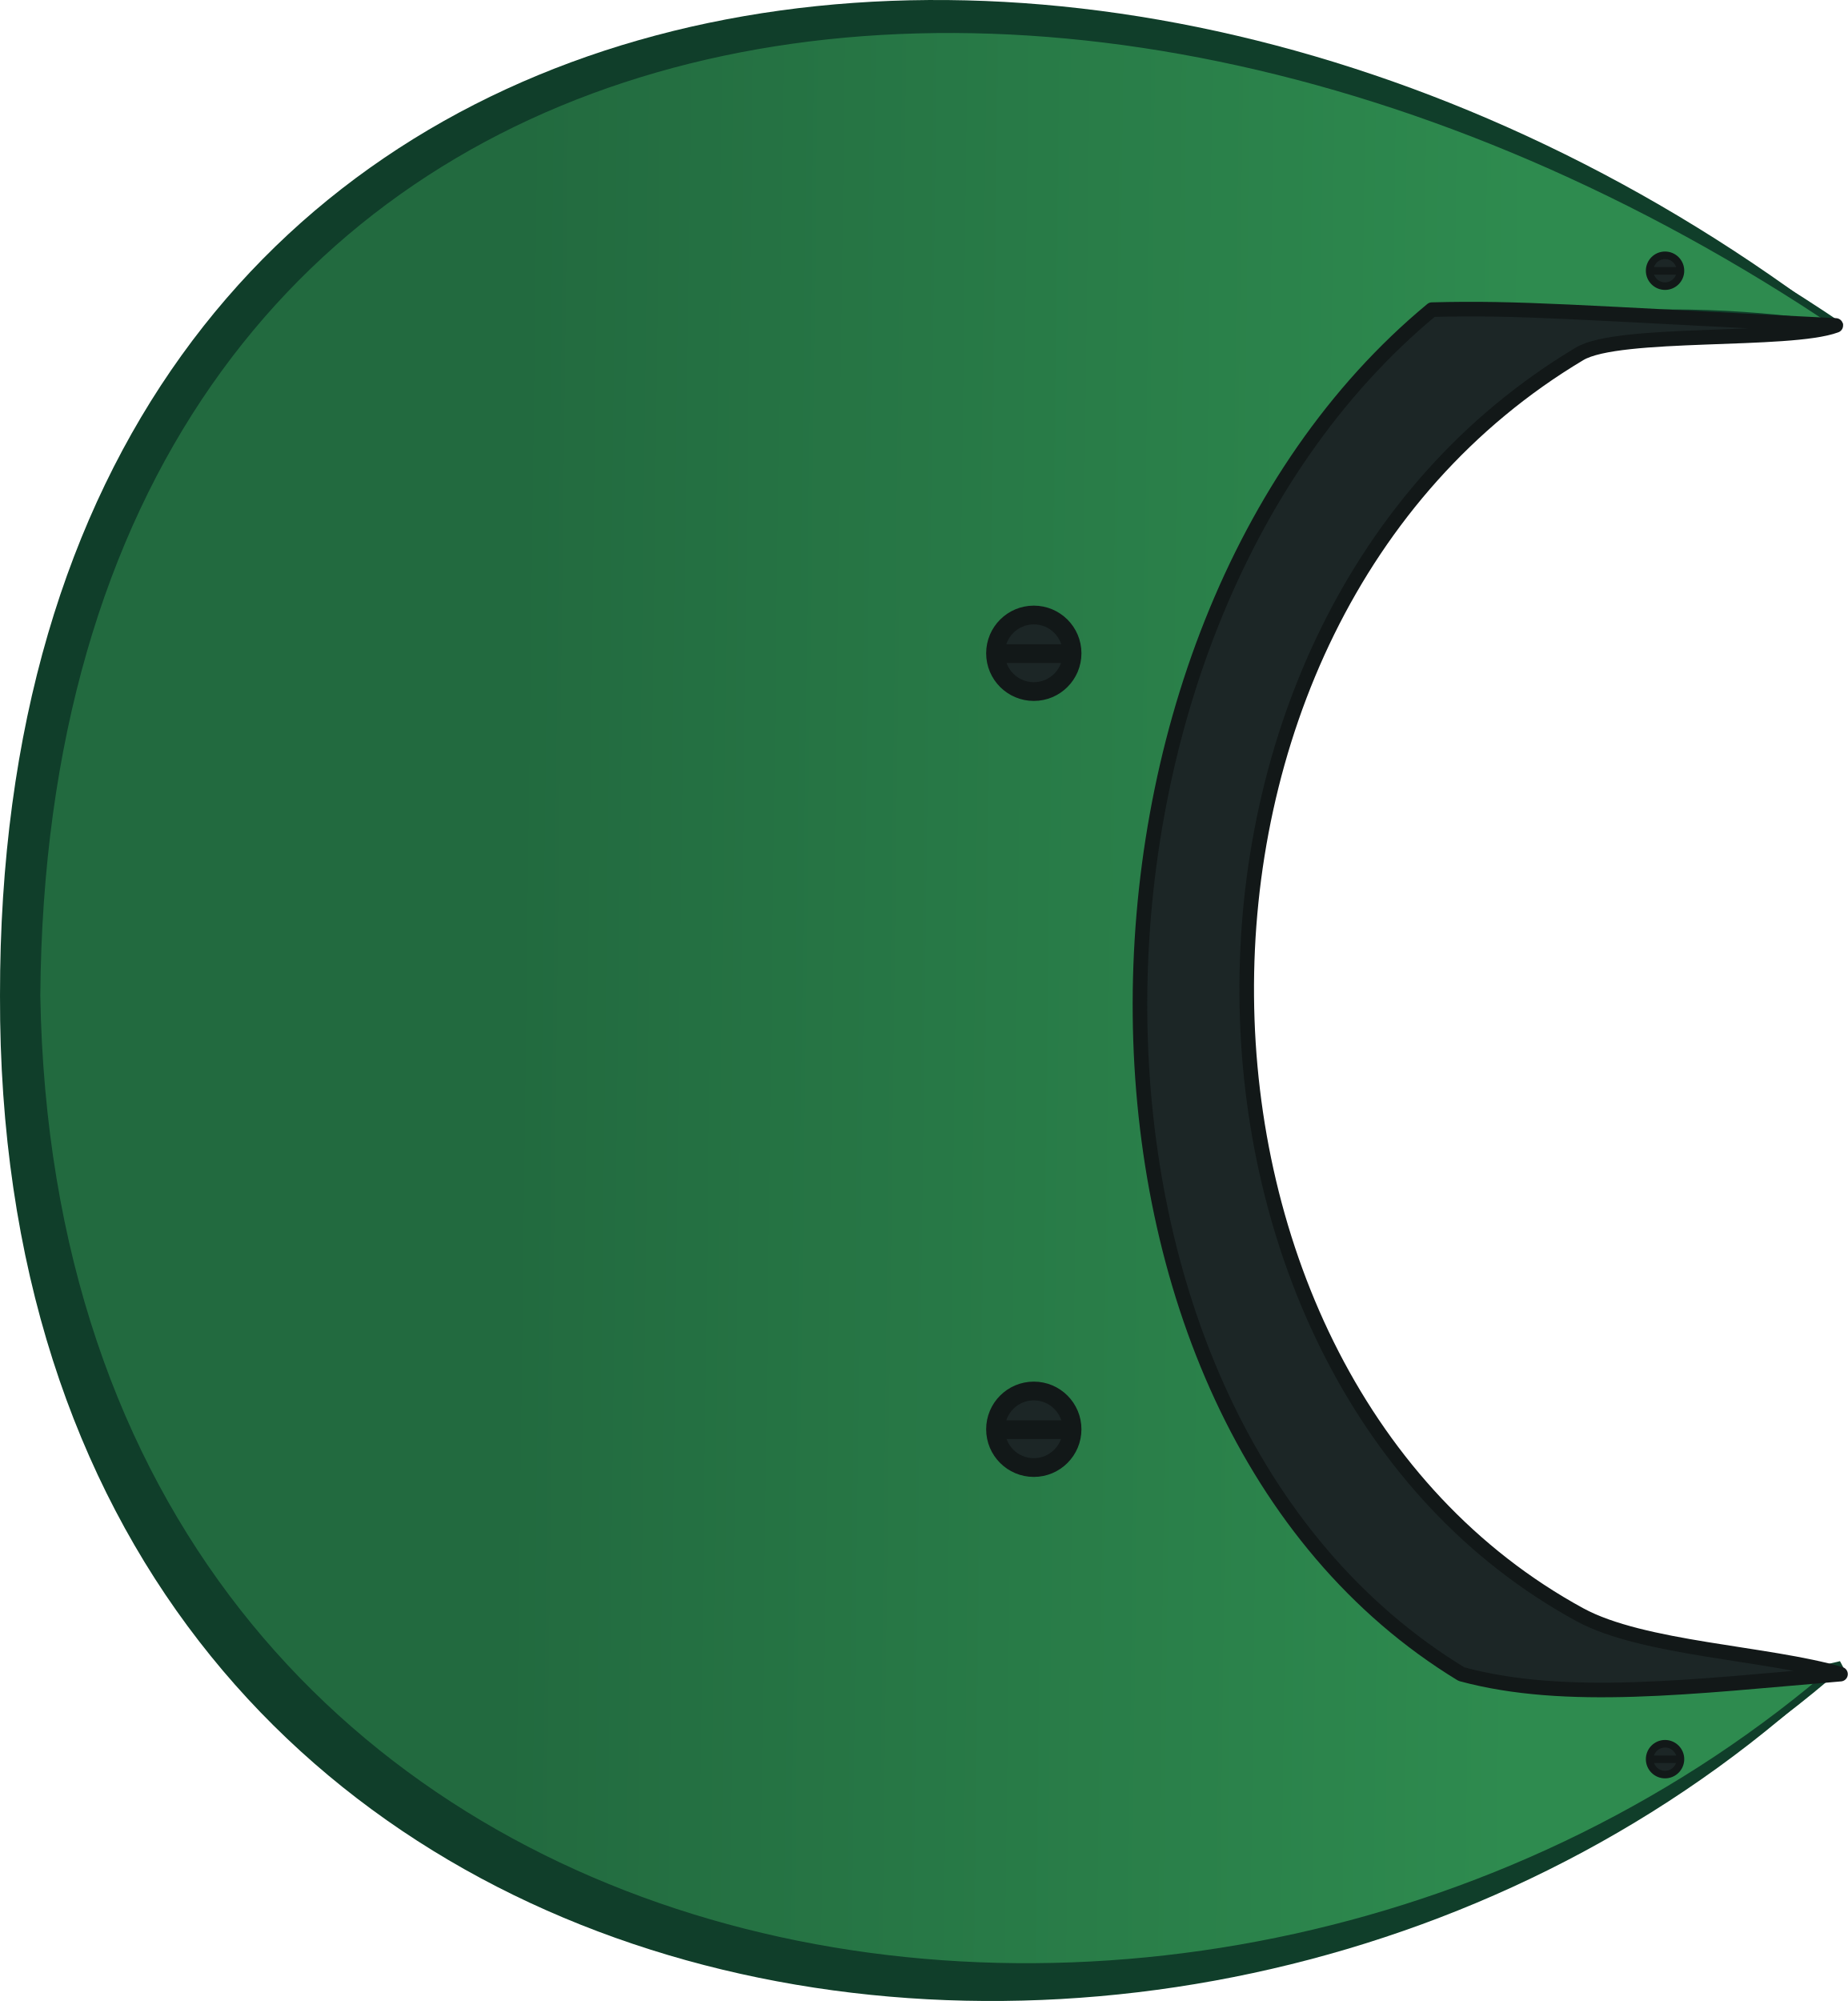
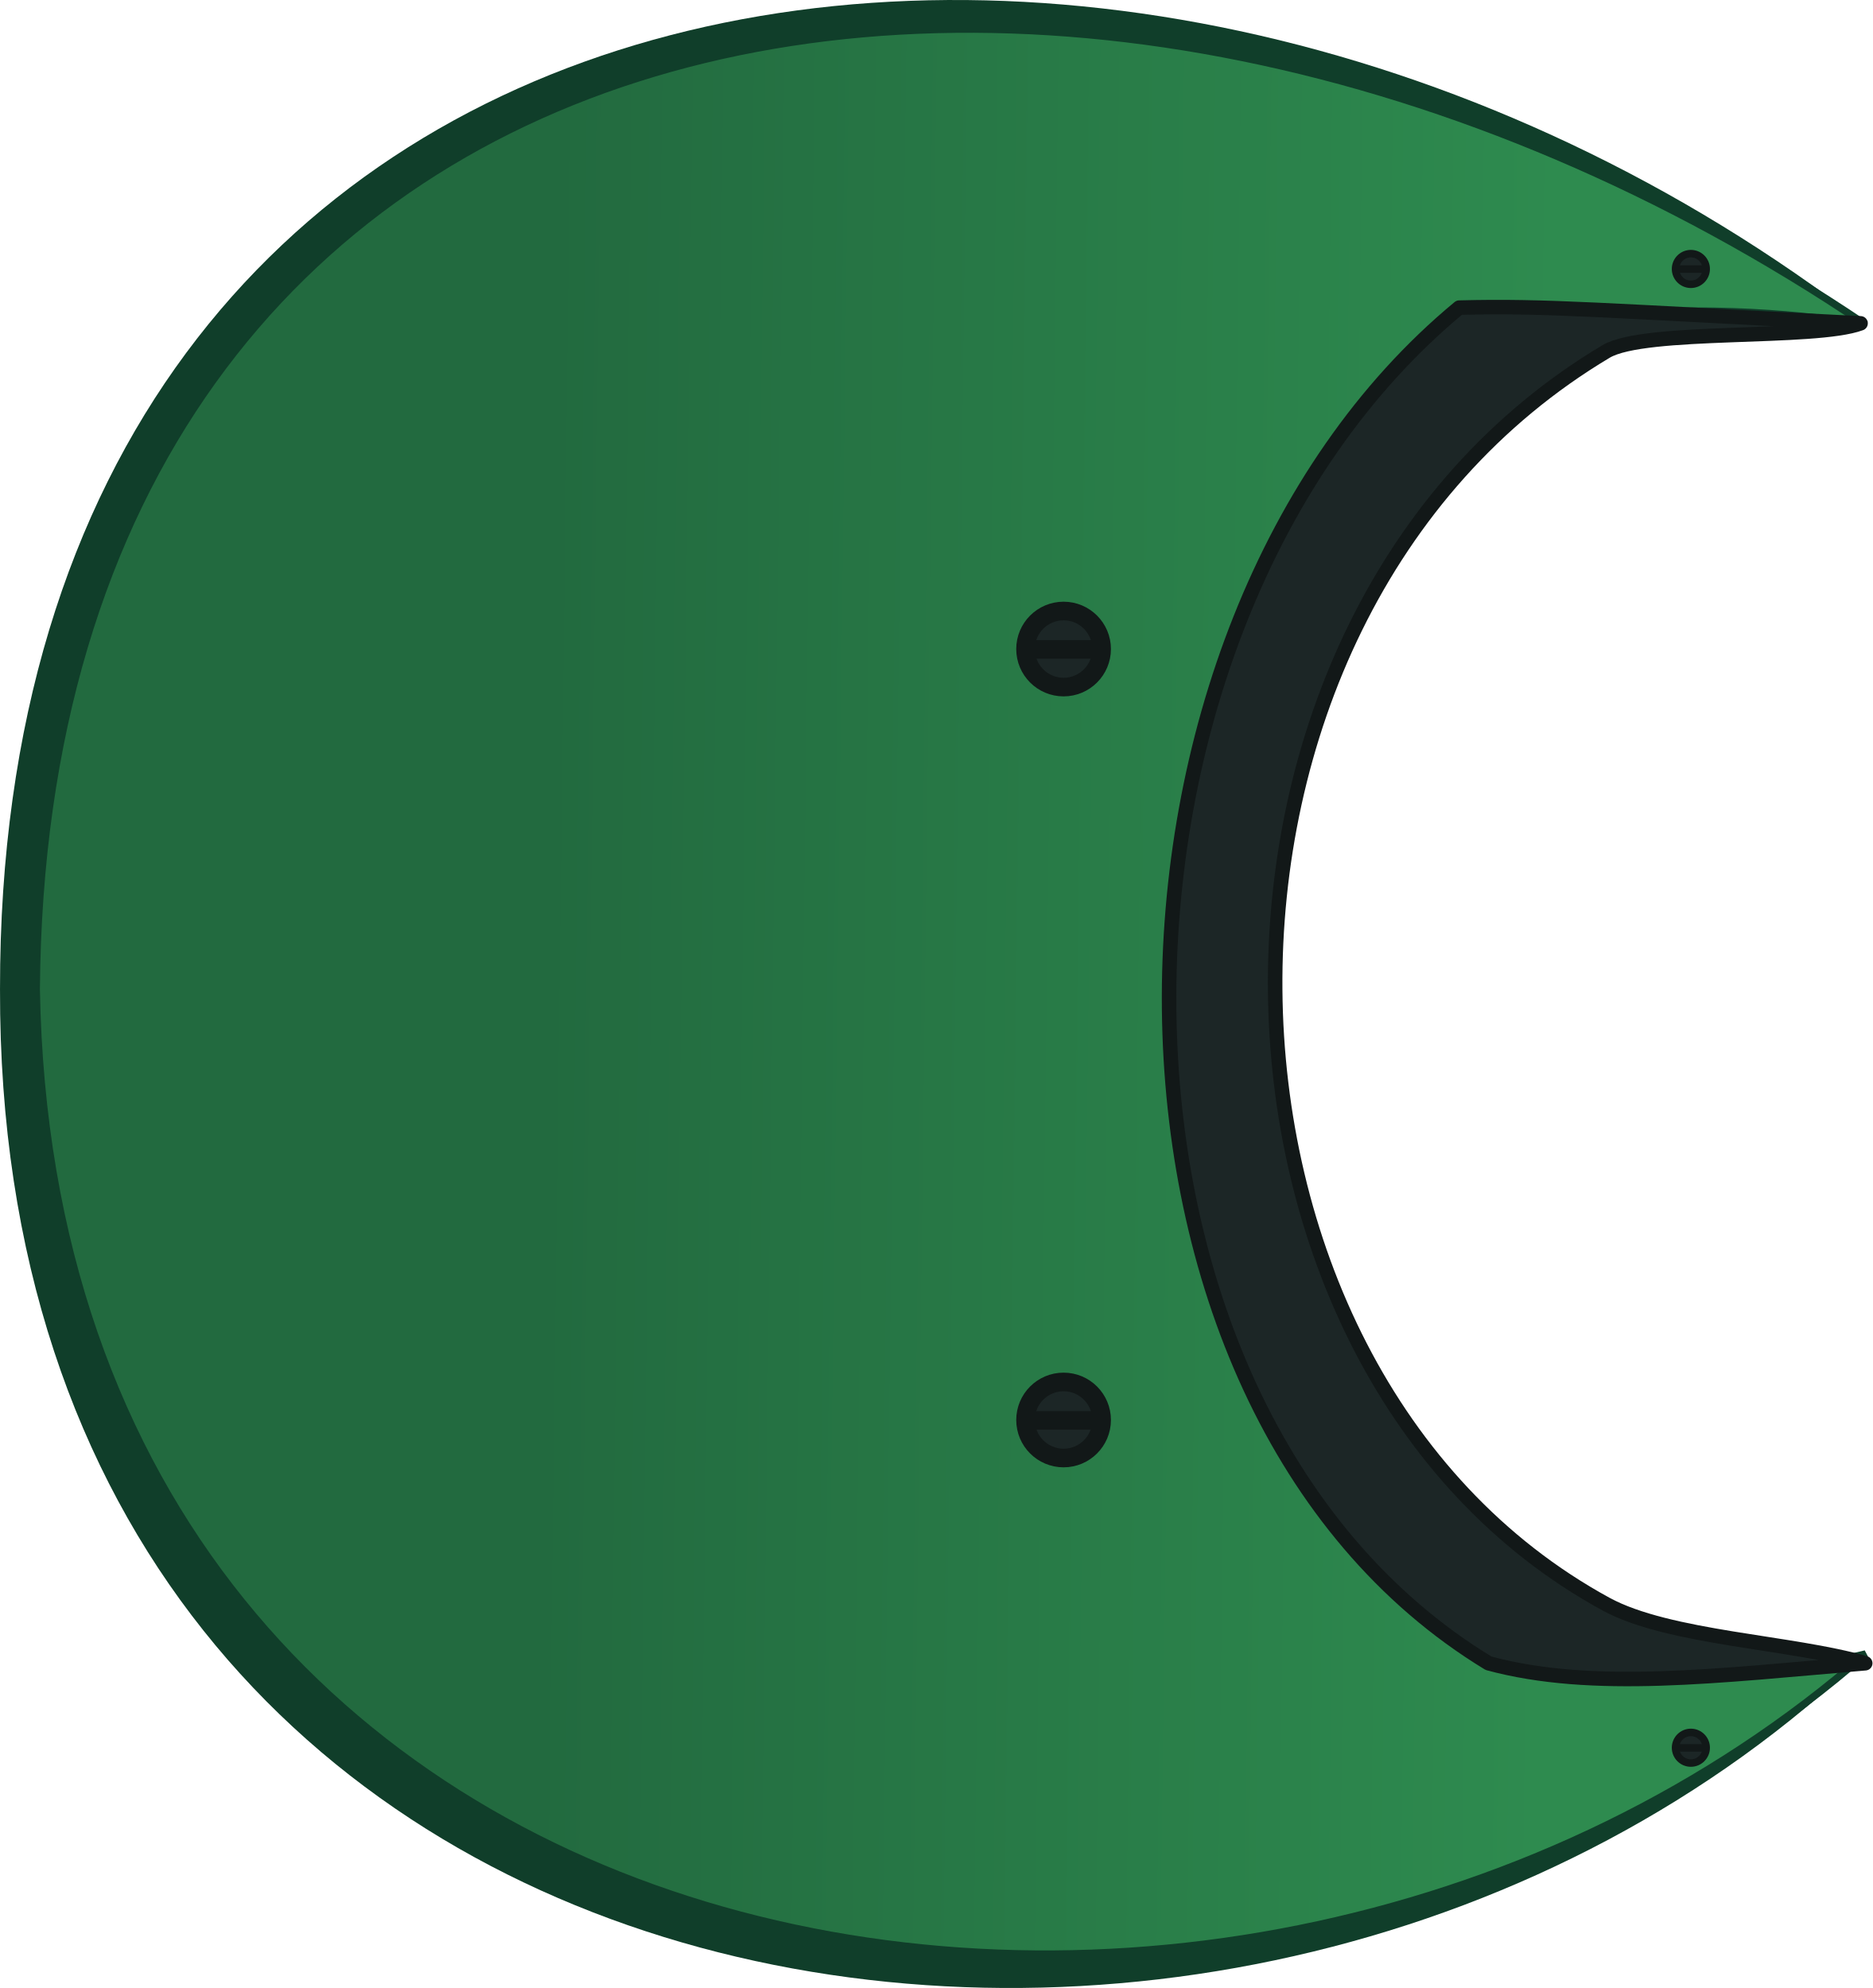
- <svg xmlns="http://www.w3.org/2000/svg" xmlns:xlink="http://www.w3.org/1999/xlink" version="1.1" width="151.931" height="164.517" viewBox="0 0 151.931 164.517" id="svg21" xml:space="preserve">
+ <svg xmlns="http://www.w3.org/2000/svg" xmlns:xlink="http://www.w3.org/1999/xlink" version="1.1" width="154.931" height="164.517" viewBox="0 0 154.931 164.517" id="svg21" xml:space="preserve">
  <defs id="defs12">
    <linearGradient id="linearGradient1">
      <stop style="stop-color:#226a3f;stop-opacity:1;" offset="0" id="stop16" />
      <stop style="stop-color:#2e8b4f;stop-opacity:1;" offset="1" id="stop15" />
    </linearGradient>
    <linearGradient x1="240.325" y1="183.09" x2="240.325" y2="203.09" gradientUnits="userSpaceOnUse" id="color-1">
      <stop offset="0" stop-color="#ffffff" stop-opacity="0.251" id="stop1" />
      <stop offset="1" stop-color="#ffffff" stop-opacity="0.102" id="stop2" />
    </linearGradient>
    <linearGradient x1="240.325" y1="183.09" x2="240.325" y2="203.09" gradientUnits="userSpaceOnUse" id="color-2">
      <stop offset="0" stop-color="#ffffff" stop-opacity="0.251" id="stop3" />
      <stop offset="1" stop-color="#ffffff" stop-opacity="0.102" id="stop4" />
    </linearGradient>
    <linearGradient x1="240.325" y1="183.09" x2="240.325" y2="203.09" gradientUnits="userSpaceOnUse" id="color-3">
      <stop offset="0" stop-color="#000000" stop-opacity="0.8" id="stop5" />
      <stop offset="1" stop-color="#000000" stop-opacity="0.502" id="stop6" />
    </linearGradient>
    <linearGradient x1="240" y1="156.304" x2="240" y2="203.696" gradientUnits="userSpaceOnUse" id="color-4">
      <stop offset="0" stop-color="#074cb3" id="stop7" />
      <stop offset="1" stop-color="#003d99" id="stop8" />
    </linearGradient>
    <linearGradient x1="235.169" y1="156.849" x2="235.169" y2="204.241" gradientUnits="userSpaceOnUse" id="color-5">
      <stop offset="0" stop-color="#b3b3b3" id="stop9" />
      <stop offset="1" stop-color="#e6e6e6" id="stop10" />
    </linearGradient>
    <linearGradient x1="245.366" y1="156.881" x2="245.366" y2="204.273" gradientUnits="userSpaceOnUse" id="color-6">
      <stop offset="0" stop-color="#b3b3b3" id="stop11" />
      <stop offset="1" stop-color="#e6e6e6" id="stop12" />
    </linearGradient>
    <linearGradient x1="240" y1="150.774" x2="240" y2="184.714" gradientUnits="userSpaceOnUse" id="color-7" gradientTransform="matrix(0.8971819,0,0,0.8971819,21.81132,15.39949)">
      <stop offset="0" stop-color="#4d3108" id="stop13" />
      <stop offset="1" stop-color="#331f00" id="stop14" />
    </linearGradient>
    <linearGradient x1="240" y1="150.374" x2="240" y2="186.34" gradientUnits="userSpaceOnUse" id="color-6-0">
      <stop offset="0" stop-color="#261700" id="stop11-9" />
      <stop offset="1" stop-color="#0d0800" id="stop12-4" />
    </linearGradient>
    <linearGradient xlink:href="#linearGradient1" id="linearGradient16" x1="39.004" y1="81.286" x2="122.153" y2="82.326" gradientUnits="userSpaceOnUse" />
  </defs>
-   <g id="g2" transform="translate(3.012321,1.868072)">
-     <path id="path2" style="display:inline;fill:#103e2a;fill-opacity:1;stroke:none;stroke-width:3.23;stroke-opacity:1" d="m 99.185,80.238 c 0,13.034 0.282,35.333 9.541,46.582 11.015,13.381 39.629,8.2 39.629,8.2 C 97.225,184.066 -3.249,169.061 -3.012,79.993 -3.11,-8.58 86.645,-22.586 148.355,25 c 0,0 -29.996,-8.56 -39.629,8.166 -6.379,11.076 -9.541,32.703 -9.541,47.072 z" />
-     <path id="path1" style="display:inline;fill:url(#linearGradient16);stroke:#103e2a;stroke-width:0.604;stroke-dasharray:none;stroke-opacity:1" d="m 97.97,80.245 c 0,12.526 -1.559,34.545 8.022,44.755 15.977,17.025 42.363,10 42.363,10 C 96.505,180.302 1.46,164.607 0,80 0.621,-4.078 82.059,-19.73 148.355,25 c 0,0 -33.106,-6.073 -42.363,10 -6.13,10.643 -8.022,31.437 -8.022,45.245 z" />
+   <g id="g2" transform="translate(6.012727,1.868072)">
+     <path id="path2" style="display:inline;fill:#103e2a;fill-opacity:1;stroke:none;stroke-width:3.23;stroke-opacity:1" d="m 99.185,80.238 c 0,13.034 0.282,35.333 9.541,46.582 11.015,13.381 39.629,8.2 39.629,8.2 C 97.225,184.066 -6.249,169.061 -6.012,79.993 -6.11,-8.58 86.645,-22.586 148.355,25 c 0,0 -29.996,-8.56 -39.629,8.166 -6.379,11.076 -9.541,32.703 -9.541,47.072 z" />
+     <path id="path1" style="display:inline;fill:url(#linearGradient16);stroke:#103e2a;stroke-width:0.604;stroke-dasharray:none;stroke-opacity:1" d="m 97.97,80.245 c 0,12.526 -1.559,34.545 8.022,44.755 15.977,17.025 42.363,10 42.363,10 C 96.505,180.302 -1.552,164.607 -3.012,80 -2.391,-4.078 82.059,-19.73 148.355,25 c 0,0 -33.106,-6.073 -42.363,10 -6.13,10.643 -8.022,31.437 -8.022,45.245 z" />
    <g id="g7" transform="matrix(1.284021,0,0,1.284021,-22.17401,-13.61213)">
      <circle style="fill:#1c2626;fill-opacity:1;stroke:#121818;stroke-width:1.2;stroke-linecap:round;stroke-linejoin:round;stroke-dasharray:none;stroke-opacity:1" id="path6" cx="81.123" cy="50.977" r="2.451" />
      <path style="fill:#1c2626;fill-opacity:1;stroke:#121818;stroke-width:1.2;stroke-linecap:round;stroke-linejoin:round;stroke-dasharray:none;stroke-opacity:1" d="m 79.009,51 h 4.09" id="path7" />
    </g>
    <g id="g8" transform="matrix(1.284021,0,0,1.284021,-22.17401,50.18738)">
      <circle style="fill:#1c2626;fill-opacity:1;stroke:#121818;stroke-width:1.2;stroke-linecap:round;stroke-linejoin:round;stroke-dasharray:none;stroke-opacity:1" id="circle7" cx="81.123" cy="50.977" r="2.451" />
      <path style="fill:#1c2626;fill-opacity:1;stroke:#121818;stroke-width:1.2;stroke-linecap:round;stroke-linejoin:round;stroke-dasharray:none;stroke-opacity:1" d="m 79.009,51 h 4.09" id="path8" />
    </g>
    <g id="g9" transform="matrix(0.5171645,0,0,0.5171645,91.93873,-5.973797)">
      <circle style="fill:#1c2626;fill-opacity:1;stroke:#121818;stroke-width:1.2;stroke-linecap:round;stroke-linejoin:round;stroke-dasharray:none;stroke-opacity:1" id="circle8" cx="81.123" cy="50.977" r="2.451" />
      <path style="fill:#1c2626;fill-opacity:1;stroke:#121818;stroke-width:1.2;stroke-linecap:round;stroke-linejoin:round;stroke-dasharray:none;stroke-opacity:1" d="m 79.009,51 h 4.09" id="path9" />
    </g>
    <g id="g10" transform="matrix(0.5171645,0,0,0.5171645,91.93873,116.4021)">
      <circle style="fill:#1c2626;fill-opacity:1;stroke:#121818;stroke-width:1.2;stroke-linecap:round;stroke-linejoin:round;stroke-dasharray:none;stroke-opacity:1" id="circle9" cx="81.123" cy="50.977" r="2.451" />
      <path style="fill:#1c2626;fill-opacity:1;stroke:#121818;stroke-width:1.2;stroke-linecap:round;stroke-linejoin:round;stroke-dasharray:none;stroke-opacity:1" d="m 79.009,51 h 4.09" id="path10" />
    </g>
    <path style="fill:#1c2626;fill-opacity:1;stroke:#121818;stroke-width:1.2;stroke-linecap:round;stroke-linejoin:round;stroke-dasharray:none;stroke-opacity:1" d="m 114.725,23.59 c -32.094,26.581 -32.72,90.802 2.426,112.184 8.598,2.332 18.97,1.027 31.168,0 -6.011,-1.759 -16.246,-2.056 -21.445,-4.892 -35.825,-19.546 -37.179,-81.48 0,-103.663 3.225,-1.924 17.264,-0.917 21.059,-2.329 -21.444,-1.061 -25.955,-1.488 -33.208,-1.3 z" id="path19" />
  </g>
</svg>
